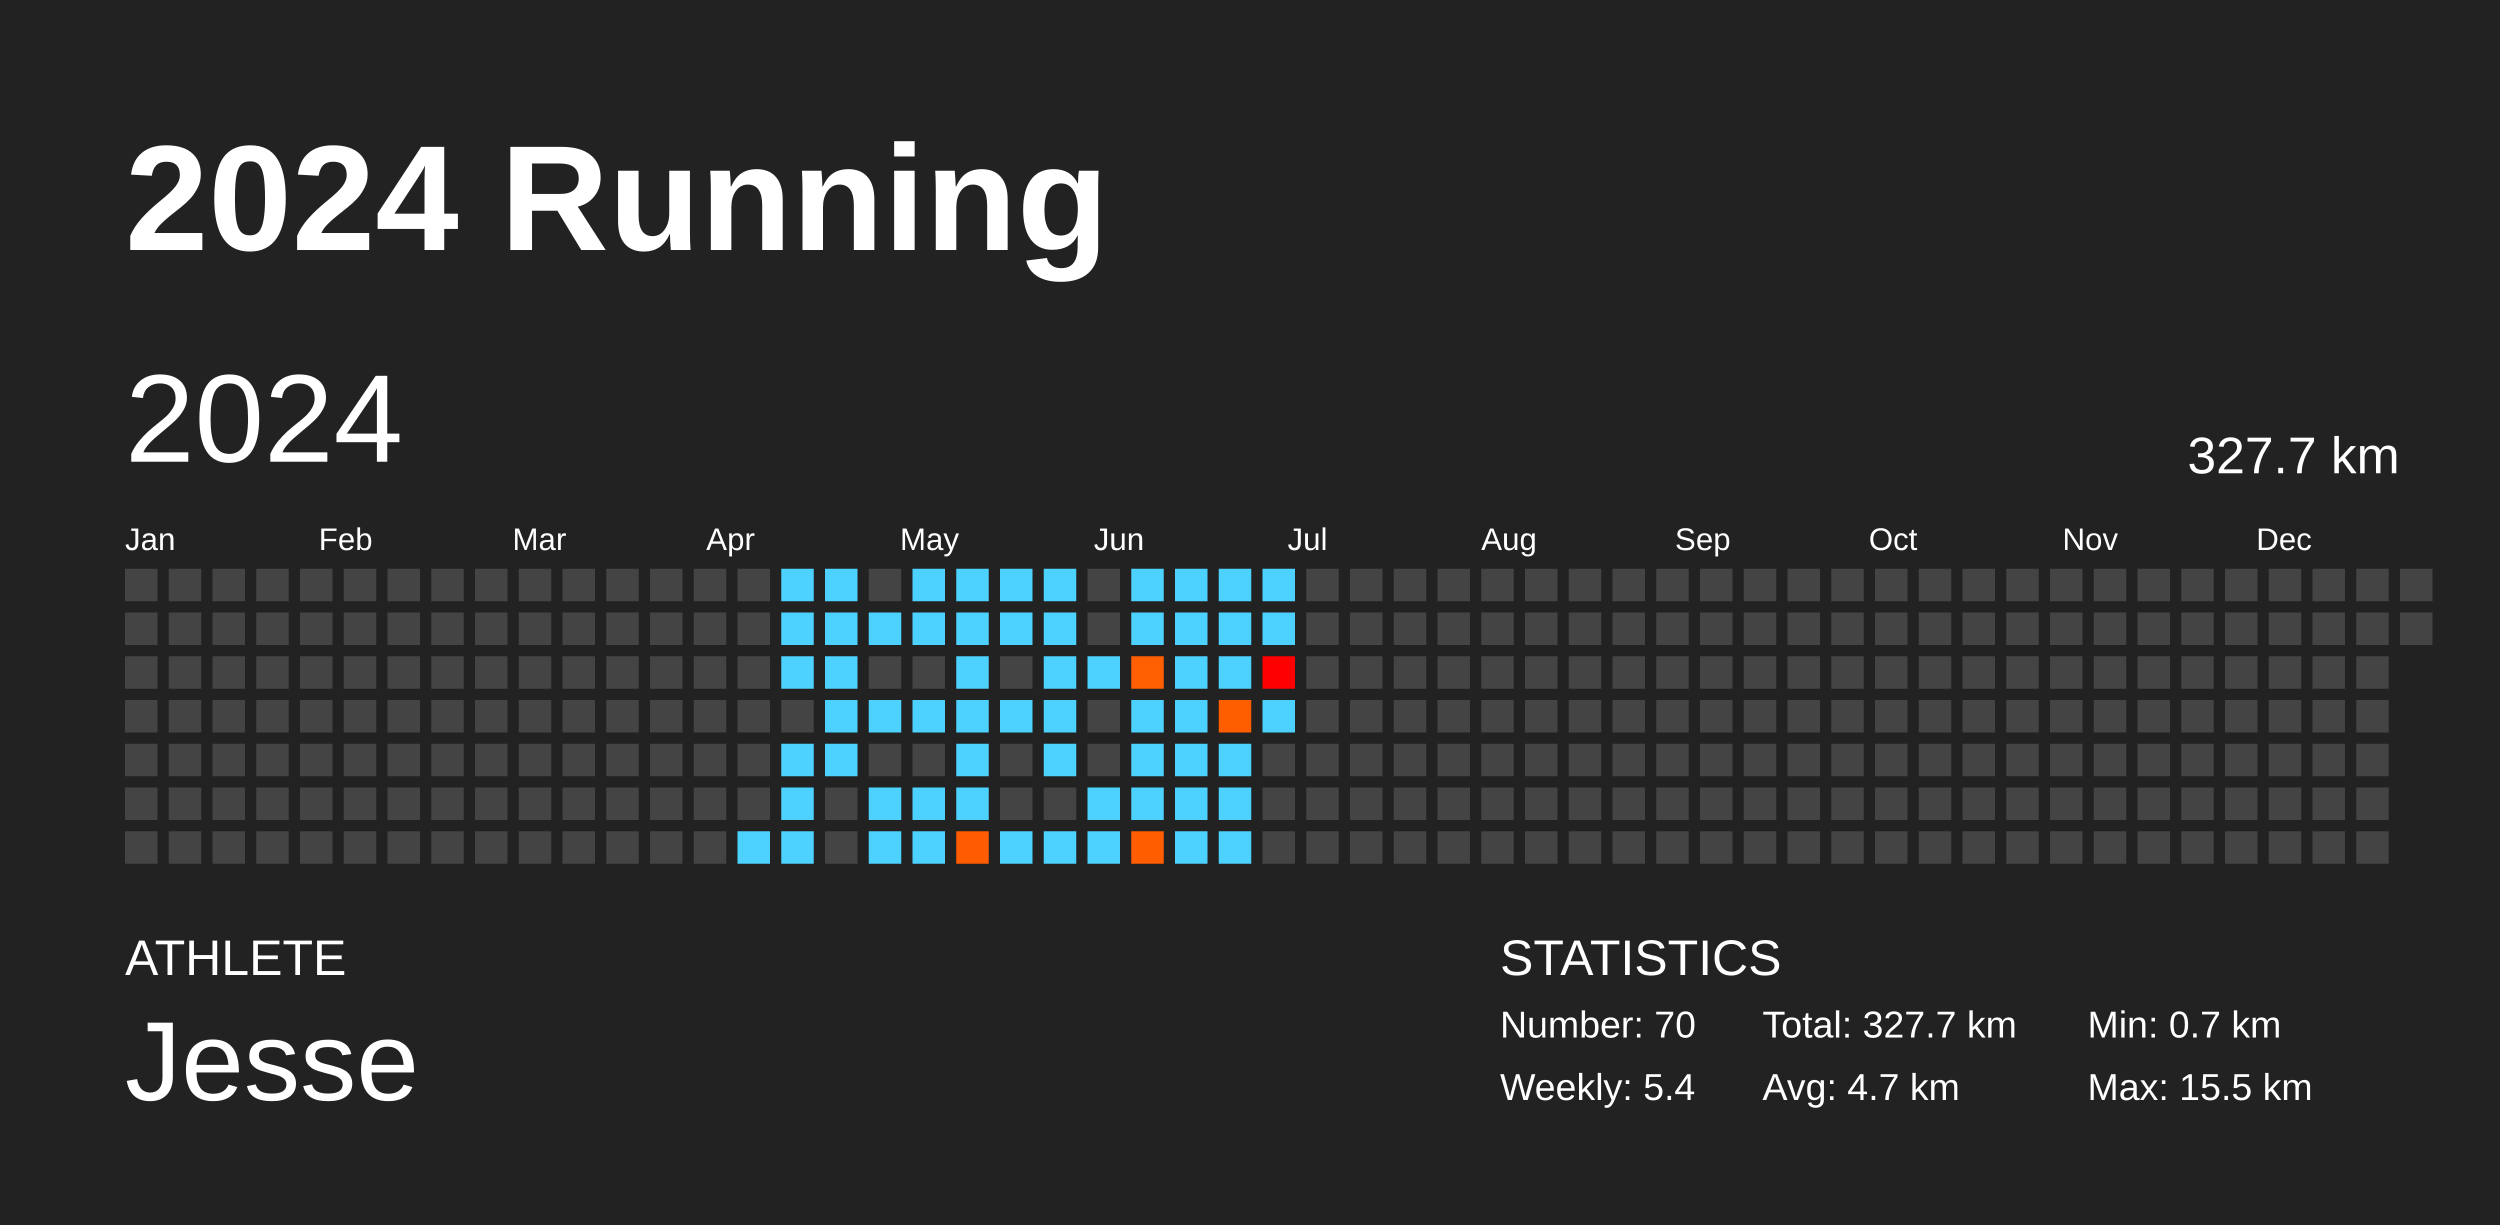
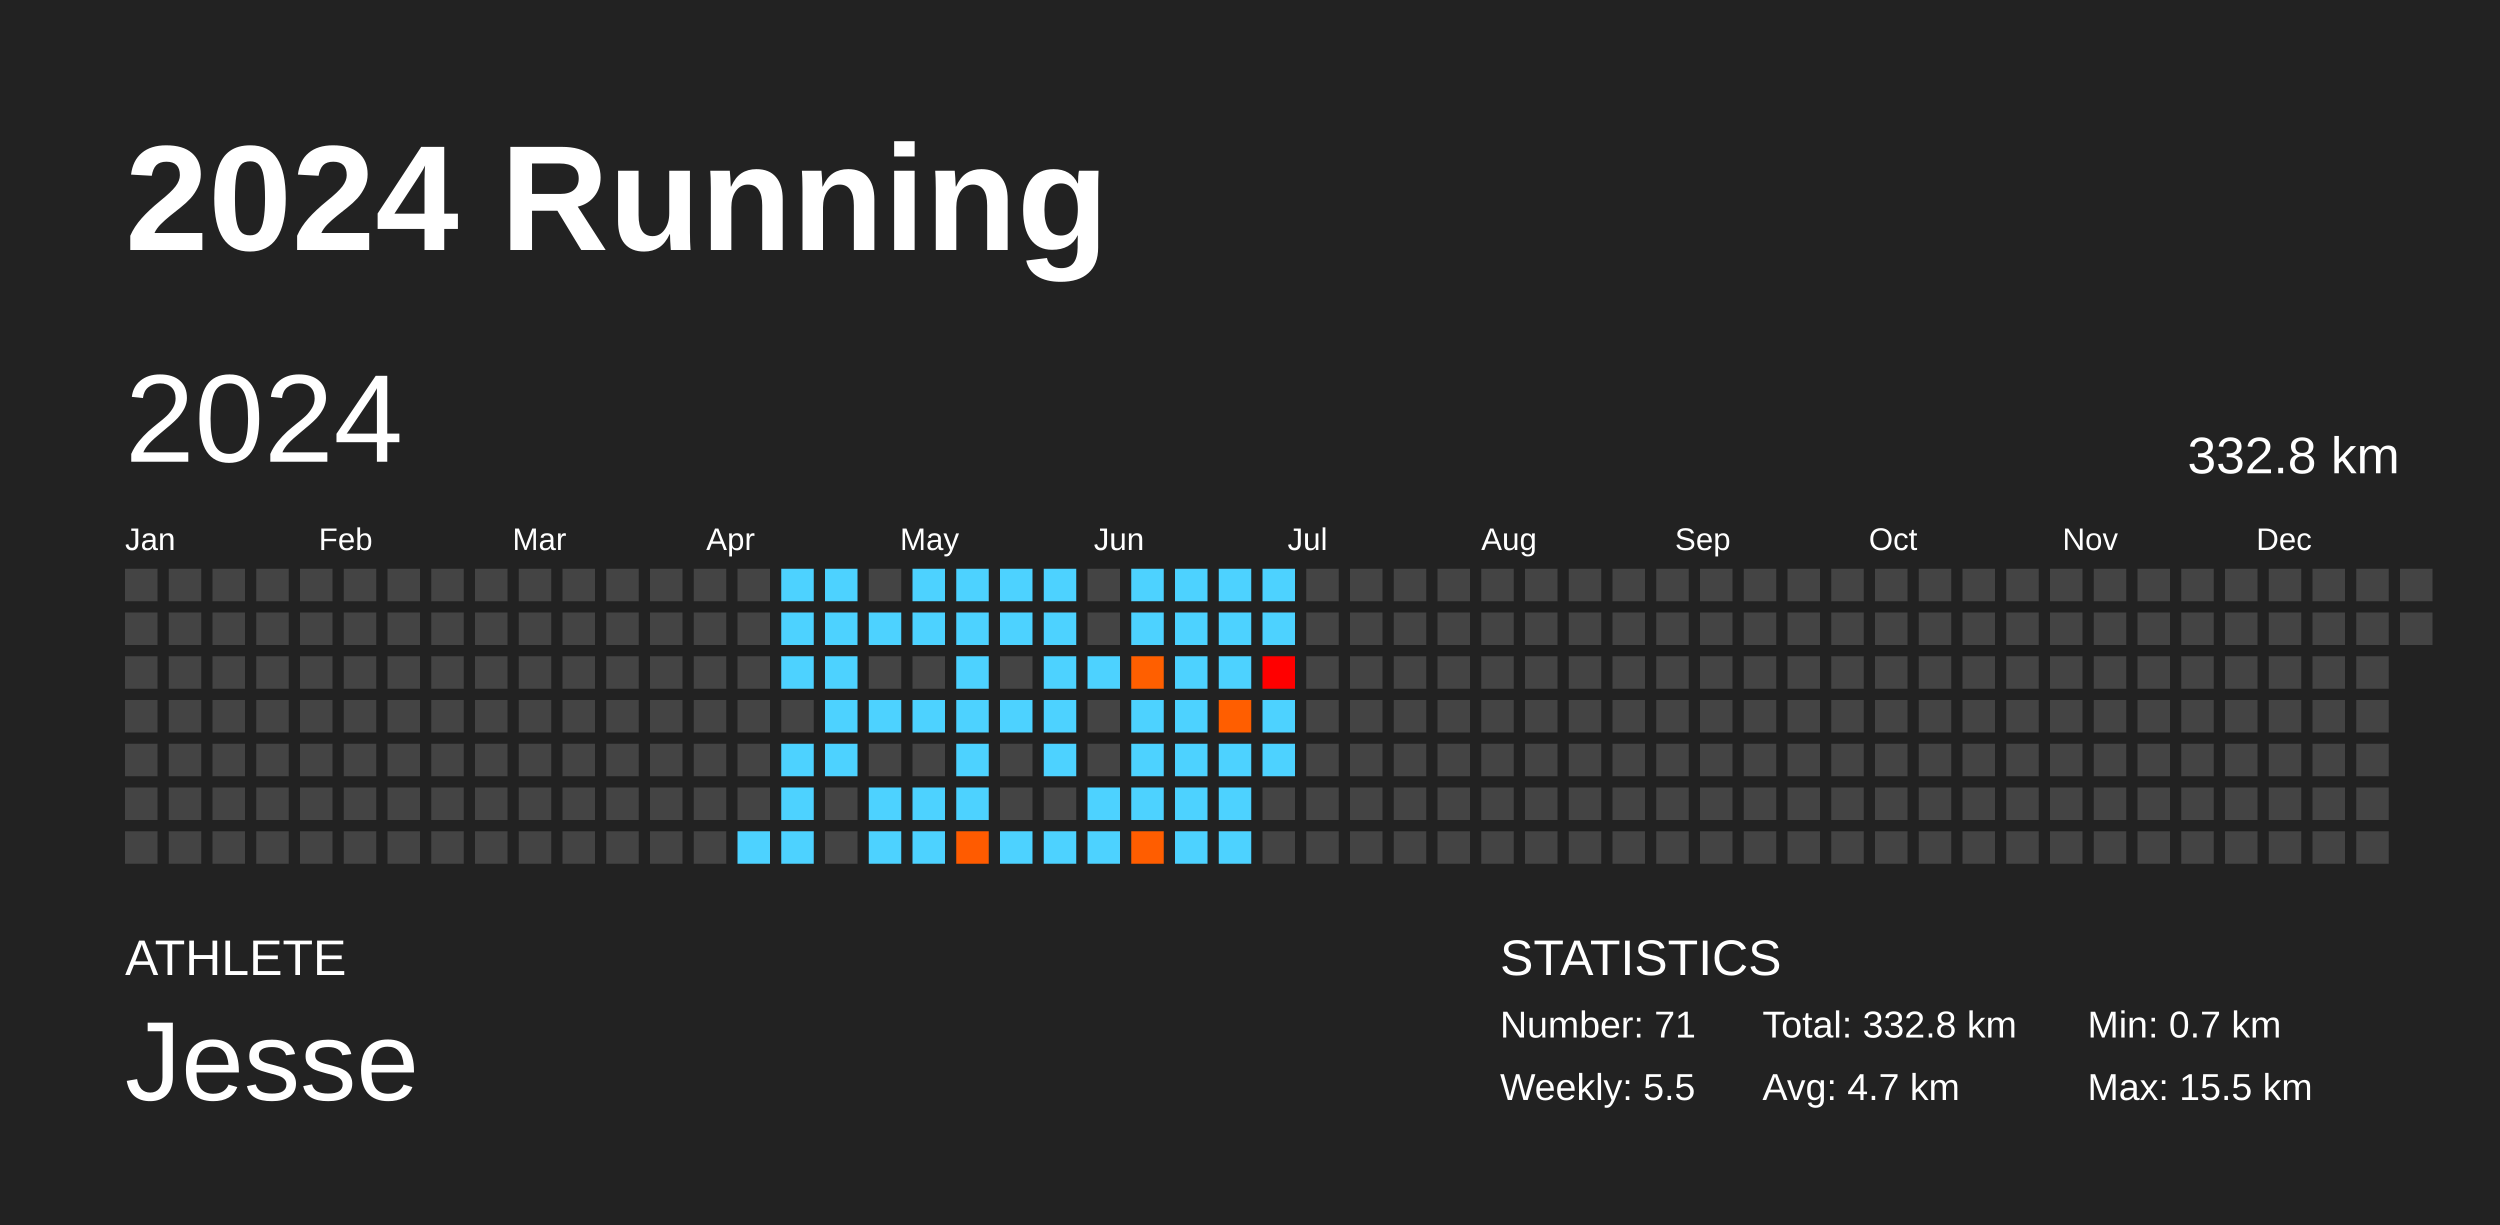
<svg xmlns="http://www.w3.org/2000/svg" baseProfile="full" height="98mm" version="1.1" viewBox="0,0,200,98" width="200mm">
  <defs />
  <rect fill="#222222" height="98" width="200" x="0" y="0" />
  <text fill="#FFFFFF" style="font-size:12px; font-family:Arial; font-weight:bold;" x="10" y="20">2024 Running</text>
  <text fill="#FFFFFF" style="font-size:4px; font-family:Arial" x="10" y="78">ATHLETE</text>
  <text fill="#FFFFFF" style="font-size:9px; font-family:Arial" x="10" y="88">Jesse</text>
  <text fill="#FFFFFF" style="font-size:4px; font-family:Arial" x="120" y="78">STATISTICS</text>
-   <text fill="#FFFFFF" style="font-size:3px; font-family:Arial" x="120" y="83">Number: 70</text>
-   <text fill="#FFFFFF" style="font-size:3px; font-family:Arial" x="120" y="88">Weekly: 5.4</text>
-   <text fill="#FFFFFF" style="font-size:3px; font-family:Arial" x="141" y="83">Total: 327.7 km</text>
+   <text fill="#FFFFFF" style="font-size:3px; font-family:Arial" x="120" y="83">Number: 71</text>
+   <text fill="#FFFFFF" style="font-size:3px; font-family:Arial" x="120" y="88">Weekly: 5.5</text>
+   <text fill="#FFFFFF" style="font-size:3px; font-family:Arial" x="141" y="83">Total: 332.8 km</text>
  <text fill="#FFFFFF" style="font-size:3px; font-family:Arial" x="141" y="88">Avg: 4.7 km</text>
  <text fill="#FFFFFF" style="font-size:3px; font-family:Arial" x="167" y="83">Min: 0.7 km</text>
  <text fill="#FFFFFF" style="font-size:3px; font-family:Arial" x="167" y="88">Max: 15.5 km</text>
  <text dominant-baseline="hanging" fill="#FFFFFF" style="font-size:10.0px; font-family:Arial;" x="10" y="30">2024</text>
-   <text dominant-baseline="hanging" fill="#FFFFFF" style="font-size:4.125px; font-family:Arial;" x="175" y="35">327.7 km</text>
+   <text dominant-baseline="hanging" fill="#FFFFFF" style="font-size:4.125px; font-family:Arial;" x="175" y="35">332.8 km</text>
  <text fill="#FFFFFF" style="font-size:2.5px; font-family:Arial" x="10.0" y="44">Jan</text>
  <text fill="#FFFFFF" style="font-size:2.5px; font-family:Arial" x="25.5" y="44">Feb</text>
  <text fill="#FFFFFF" style="font-size:2.5px; font-family:Arial" x="41.0" y="44">Mar</text>
  <text fill="#FFFFFF" style="font-size:2.5px; font-family:Arial" x="56.5" y="44">Apr</text>
  <text fill="#FFFFFF" style="font-size:2.5px; font-family:Arial" x="72.0" y="44">May</text>
  <text fill="#FFFFFF" style="font-size:2.5px; font-family:Arial" x="87.5" y="44">Jun</text>
  <text fill="#FFFFFF" style="font-size:2.5px; font-family:Arial" x="103.0" y="44">Jul</text>
  <text fill="#FFFFFF" style="font-size:2.5px; font-family:Arial" x="118.5" y="44">Aug</text>
  <text fill="#FFFFFF" style="font-size:2.5px; font-family:Arial" x="134.0" y="44">Sep</text>
  <text fill="#FFFFFF" style="font-size:2.5px; font-family:Arial" x="149.5" y="44">Oct</text>
  <text fill="#FFFFFF" style="font-size:2.5px; font-family:Arial" x="165.0" y="44">Nov</text>
  <text fill="#FFFFFF" style="font-size:2.5px; font-family:Arial" x="180.5" y="44">Dec</text>
  <rect fill="#444444" height="2.6" width="2.6" x="10.0" y="45.5" />
  <rect fill="#444444" height="2.6" width="2.6" x="10.0" y="49.0" />
  <rect fill="#444444" height="2.6" width="2.6" x="10.0" y="52.5" />
  <rect fill="#444444" height="2.6" width="2.6" x="10.0" y="56.0" />
  <rect fill="#444444" height="2.6" width="2.6" x="10.0" y="59.5" />
  <rect fill="#444444" height="2.6" width="2.6" x="10.0" y="63.0" />
  <rect fill="#444444" height="2.6" width="2.6" x="10.0" y="66.5" />
  <rect fill="#444444" height="2.6" width="2.6" x="13.5" y="45.5" />
  <rect fill="#444444" height="2.6" width="2.6" x="13.5" y="49.0" />
  <rect fill="#444444" height="2.6" width="2.6" x="13.5" y="52.5" />
  <rect fill="#444444" height="2.6" width="2.6" x="13.5" y="56.0" />
  <rect fill="#444444" height="2.6" width="2.6" x="13.5" y="59.5" />
  <rect fill="#444444" height="2.6" width="2.6" x="13.5" y="63.0" />
  <rect fill="#444444" height="2.6" width="2.6" x="13.5" y="66.5" />
  <rect fill="#444444" height="2.6" width="2.6" x="17.0" y="45.5" />
  <rect fill="#444444" height="2.6" width="2.6" x="17.0" y="49.0" />
  <rect fill="#444444" height="2.6" width="2.6" x="17.0" y="52.5" />
  <rect fill="#444444" height="2.6" width="2.6" x="17.0" y="56.0" />
  <rect fill="#444444" height="2.6" width="2.6" x="17.0" y="59.5" />
  <rect fill="#444444" height="2.6" width="2.6" x="17.0" y="63.0" />
  <rect fill="#444444" height="2.6" width="2.6" x="17.0" y="66.5" />
  <rect fill="#444444" height="2.6" width="2.6" x="20.5" y="45.5" />
  <rect fill="#444444" height="2.6" width="2.6" x="20.5" y="49.0" />
  <rect fill="#444444" height="2.6" width="2.6" x="20.5" y="52.5" />
  <rect fill="#444444" height="2.6" width="2.6" x="20.5" y="56.0" />
  <rect fill="#444444" height="2.6" width="2.6" x="20.5" y="59.5" />
  <rect fill="#444444" height="2.6" width="2.6" x="20.5" y="63.0" />
  <rect fill="#444444" height="2.6" width="2.6" x="20.5" y="66.5" />
  <rect fill="#444444" height="2.6" width="2.6" x="24.0" y="45.5" />
  <rect fill="#444444" height="2.6" width="2.6" x="24.0" y="49.0" />
  <rect fill="#444444" height="2.6" width="2.6" x="24.0" y="52.5" />
  <rect fill="#444444" height="2.6" width="2.6" x="24.0" y="56.0" />
  <rect fill="#444444" height="2.6" width="2.6" x="24.0" y="59.5" />
  <rect fill="#444444" height="2.6" width="2.6" x="24.0" y="63.0" />
  <rect fill="#444444" height="2.6" width="2.6" x="24.0" y="66.5" />
  <rect fill="#444444" height="2.6" width="2.6" x="27.5" y="45.5" />
  <rect fill="#444444" height="2.6" width="2.6" x="27.5" y="49.0" />
  <rect fill="#444444" height="2.6" width="2.6" x="27.5" y="52.5" />
  <rect fill="#444444" height="2.6" width="2.6" x="27.5" y="56.0" />
  <rect fill="#444444" height="2.6" width="2.6" x="27.5" y="59.5" />
  <rect fill="#444444" height="2.6" width="2.6" x="27.5" y="63.0" />
  <rect fill="#444444" height="2.6" width="2.6" x="27.5" y="66.5" />
  <rect fill="#444444" height="2.6" width="2.6" x="31.0" y="45.5" />
  <rect fill="#444444" height="2.6" width="2.6" x="31.0" y="49.0" />
  <rect fill="#444444" height="2.6" width="2.6" x="31.0" y="52.5" />
  <rect fill="#444444" height="2.6" width="2.6" x="31.0" y="56.0" />
  <rect fill="#444444" height="2.6" width="2.6" x="31.0" y="59.5" />
  <rect fill="#444444" height="2.6" width="2.6" x="31.0" y="63.0" />
  <rect fill="#444444" height="2.6" width="2.6" x="31.0" y="66.5" />
  <rect fill="#444444" height="2.6" width="2.6" x="34.5" y="45.5" />
  <rect fill="#444444" height="2.6" width="2.6" x="34.5" y="49.0" />
  <rect fill="#444444" height="2.6" width="2.6" x="34.5" y="52.5" />
  <rect fill="#444444" height="2.6" width="2.6" x="34.5" y="56.0" />
  <rect fill="#444444" height="2.6" width="2.6" x="34.5" y="59.5" />
  <rect fill="#444444" height="2.6" width="2.6" x="34.5" y="63.0" />
  <rect fill="#444444" height="2.6" width="2.6" x="34.5" y="66.5" />
  <rect fill="#444444" height="2.6" width="2.6" x="38.0" y="45.5" />
  <rect fill="#444444" height="2.6" width="2.6" x="38.0" y="49.0" />
  <rect fill="#444444" height="2.6" width="2.6" x="38.0" y="52.5" />
  <rect fill="#444444" height="2.6" width="2.6" x="38.0" y="56.0" />
  <rect fill="#444444" height="2.6" width="2.6" x="38.0" y="59.5" />
  <rect fill="#444444" height="2.6" width="2.6" x="38.0" y="63.0" />
  <rect fill="#444444" height="2.6" width="2.6" x="38.0" y="66.5" />
  <rect fill="#444444" height="2.6" width="2.6" x="41.5" y="45.5" />
  <rect fill="#444444" height="2.6" width="2.6" x="41.5" y="49.0" />
  <rect fill="#444444" height="2.6" width="2.6" x="41.5" y="52.5" />
  <rect fill="#444444" height="2.6" width="2.6" x="41.5" y="56.0" />
  <rect fill="#444444" height="2.6" width="2.6" x="41.5" y="59.5" />
  <rect fill="#444444" height="2.6" width="2.6" x="41.5" y="63.0" />
  <rect fill="#444444" height="2.6" width="2.6" x="41.5" y="66.5" />
  <rect fill="#444444" height="2.6" width="2.6" x="45.0" y="45.5" />
  <rect fill="#444444" height="2.6" width="2.6" x="45.0" y="49.0" />
  <rect fill="#444444" height="2.6" width="2.6" x="45.0" y="52.5" />
  <rect fill="#444444" height="2.6" width="2.6" x="45.0" y="56.0" />
  <rect fill="#444444" height="2.6" width="2.6" x="45.0" y="59.5" />
  <rect fill="#444444" height="2.6" width="2.6" x="45.0" y="63.0" />
  <rect fill="#444444" height="2.6" width="2.6" x="45.0" y="66.5" />
  <rect fill="#444444" height="2.6" width="2.6" x="48.5" y="45.5" />
  <rect fill="#444444" height="2.6" width="2.6" x="48.5" y="49.0" />
  <rect fill="#444444" height="2.6" width="2.6" x="48.5" y="52.5" />
  <rect fill="#444444" height="2.6" width="2.6" x="48.5" y="56.0" />
  <rect fill="#444444" height="2.6" width="2.6" x="48.5" y="59.5" />
  <rect fill="#444444" height="2.6" width="2.6" x="48.5" y="63.0" />
  <rect fill="#444444" height="2.6" width="2.6" x="48.5" y="66.5" />
  <rect fill="#444444" height="2.6" width="2.6" x="52.0" y="45.5" />
  <rect fill="#444444" height="2.6" width="2.6" x="52.0" y="49.0" />
  <rect fill="#444444" height="2.6" width="2.6" x="52.0" y="52.5" />
  <rect fill="#444444" height="2.6" width="2.6" x="52.0" y="56.0" />
  <rect fill="#444444" height="2.6" width="2.6" x="52.0" y="59.5" />
  <rect fill="#444444" height="2.6" width="2.6" x="52.0" y="63.0" />
  <rect fill="#444444" height="2.6" width="2.6" x="52.0" y="66.5" />
  <rect fill="#444444" height="2.6" width="2.6" x="55.5" y="45.5" />
  <rect fill="#444444" height="2.6" width="2.6" x="55.5" y="49.0" />
  <rect fill="#444444" height="2.6" width="2.6" x="55.5" y="52.5" />
  <rect fill="#444444" height="2.6" width="2.6" x="55.5" y="56.0" />
  <rect fill="#444444" height="2.6" width="2.6" x="55.5" y="59.5" />
  <rect fill="#444444" height="2.6" width="2.6" x="55.5" y="63.0" />
  <rect fill="#444444" height="2.6" width="2.6" x="55.5" y="66.5" />
  <rect fill="#444444" height="2.6" width="2.6" x="59.0" y="45.5" />
  <rect fill="#444444" height="2.6" width="2.6" x="59.0" y="49.0" />
  <rect fill="#444444" height="2.6" width="2.6" x="59.0" y="52.5" />
  <rect fill="#444444" height="2.6" width="2.6" x="59.0" y="56.0" />
  <rect fill="#444444" height="2.6" width="2.6" x="59.0" y="59.5" />
  <rect fill="#444444" height="2.6" width="2.6" x="59.0" y="63.0" />
  <rect fill="#4dd2ff" height="2.6" width="2.6" x="59.0" y="66.5" />
  <rect fill="#4dd2ff" height="2.6" width="2.6" x="62.5" y="45.5" />
  <rect fill="#4dd2ff" height="2.6" width="2.6" x="62.5" y="49.0" />
  <rect fill="#4dd2ff" height="2.6" width="2.6" x="62.5" y="52.5" />
  <rect fill="#444444" height="2.6" width="2.6" x="62.5" y="56.0" />
  <rect fill="#4dd2ff" height="2.6" width="2.6" x="62.5" y="59.5" />
  <rect fill="#4dd2ff" height="2.6" width="2.6" x="62.5" y="63.0" />
  <rect fill="#4dd2ff" height="2.6" width="2.6" x="62.5" y="66.5" />
  <rect fill="#4dd2ff" height="2.6" width="2.6" x="66.0" y="45.5" />
  <rect fill="#4dd2ff" height="2.6" width="2.6" x="66.0" y="49.0" />
  <rect fill="#4dd2ff" height="2.6" width="2.6" x="66.0" y="52.5" />
  <rect fill="#4dd2ff" height="2.6" width="2.6" x="66.0" y="56.0" />
  <rect fill="#4dd2ff" height="2.6" width="2.6" x="66.0" y="59.5" />
  <rect fill="#444444" height="2.6" width="2.6" x="66.0" y="63.0" />
  <rect fill="#444444" height="2.6" width="2.6" x="66.0" y="66.5" />
  <rect fill="#444444" height="2.6" width="2.6" x="69.5" y="45.5" />
  <rect fill="#4dd2ff" height="2.6" width="2.6" x="69.5" y="49.0" />
  <rect fill="#444444" height="2.6" width="2.6" x="69.5" y="52.5" />
  <rect fill="#4dd2ff" height="2.6" width="2.6" x="69.5" y="56.0" />
  <rect fill="#444444" height="2.6" width="2.6" x="69.5" y="59.5" />
  <rect fill="#4dd2ff" height="2.6" width="2.6" x="69.5" y="63.0" />
  <rect fill="#4dd2ff" height="2.6" width="2.6" x="69.5" y="66.5" />
  <rect fill="#4dd2ff" height="2.6" width="2.6" x="73.0" y="45.5" />
  <rect fill="#4dd2ff" height="2.6" width="2.6" x="73.0" y="49.0" />
  <rect fill="#444444" height="2.6" width="2.6" x="73.0" y="52.5" />
  <rect fill="#4dd2ff" height="2.6" width="2.6" x="73.0" y="56.0" />
  <rect fill="#444444" height="2.6" width="2.6" x="73.0" y="59.5" />
  <rect fill="#4dd2ff" height="2.6" width="2.6" x="73.0" y="63.0" />
  <rect fill="#4dd2ff" height="2.6" width="2.6" x="73.0" y="66.5" />
  <rect fill="#4dd2ff" height="2.6" width="2.6" x="76.5" y="45.5" />
  <rect fill="#4dd2ff" height="2.6" width="2.6" x="76.5" y="49.0" />
  <rect fill="#4dd2ff" height="2.6" width="2.6" x="76.5" y="52.5" />
  <rect fill="#4dd2ff" height="2.6" width="2.6" x="76.5" y="56.0" />
  <rect fill="#4dd2ff" height="2.6" width="2.6" x="76.5" y="59.5" />
  <rect fill="#4dd2ff" height="2.6" width="2.6" x="76.5" y="63.0" />
  <rect fill="#ff5b00" height="2.6" width="2.6" x="76.5" y="66.5" />
  <rect fill="#4dd2ff" height="2.6" width="2.6" x="80.0" y="45.5" />
  <rect fill="#4dd2ff" height="2.6" width="2.6" x="80.0" y="49.0" />
  <rect fill="#444444" height="2.6" width="2.6" x="80.0" y="52.5" />
  <rect fill="#4dd2ff" height="2.6" width="2.6" x="80.0" y="56.0" />
  <rect fill="#444444" height="2.6" width="2.6" x="80.0" y="59.5" />
  <rect fill="#444444" height="2.6" width="2.6" x="80.0" y="63.0" />
  <rect fill="#4dd2ff" height="2.6" width="2.6" x="80.0" y="66.5" />
  <rect fill="#4dd2ff" height="2.6" width="2.6" x="83.5" y="45.5" />
  <rect fill="#4dd2ff" height="2.6" width="2.6" x="83.5" y="49.0" />
  <rect fill="#4dd2ff" height="2.6" width="2.6" x="83.5" y="52.5" />
  <rect fill="#4dd2ff" height="2.6" width="2.6" x="83.5" y="56.0" />
  <rect fill="#4dd2ff" height="2.6" width="2.6" x="83.5" y="59.5" />
  <rect fill="#444444" height="2.6" width="2.6" x="83.5" y="63.0" />
  <rect fill="#4dd2ff" height="2.6" width="2.6" x="83.5" y="66.5" />
  <rect fill="#444444" height="2.6" width="2.6" x="87.0" y="45.5" />
  <rect fill="#444444" height="2.6" width="2.6" x="87.0" y="49.0" />
  <rect fill="#4dd2ff" height="2.6" width="2.6" x="87.0" y="52.5" />
  <rect fill="#444444" height="2.6" width="2.6" x="87.0" y="56.0" />
  <rect fill="#444444" height="2.6" width="2.6" x="87.0" y="59.5" />
  <rect fill="#4dd2ff" height="2.6" width="2.6" x="87.0" y="63.0" />
  <rect fill="#4dd2ff" height="2.6" width="2.6" x="87.0" y="66.5" />
  <rect fill="#4dd2ff" height="2.6" width="2.6" x="90.5" y="45.5" />
  <rect fill="#4dd2ff" height="2.6" width="2.6" x="90.5" y="49.0" />
  <rect fill="#ff5f00" height="2.6" width="2.6" x="90.5" y="52.5" />
  <rect fill="#4dd2ff" height="2.6" width="2.6" x="90.5" y="56.0" />
  <rect fill="#4dd2ff" height="2.6" width="2.6" x="90.5" y="59.5" />
  <rect fill="#4dd2ff" height="2.6" width="2.6" x="90.5" y="63.0" />
  <rect fill="#ff5d00" height="2.6" width="2.6" x="90.5" y="66.5" />
  <rect fill="#4dd2ff" height="2.6" width="2.6" x="94.0" y="45.5" />
  <rect fill="#4dd2ff" height="2.6" width="2.6" x="94.0" y="49.0" />
  <rect fill="#4dd2ff" height="2.6" width="2.6" x="94.0" y="52.5" />
  <rect fill="#4dd2ff" height="2.6" width="2.6" x="94.0" y="56.0" />
  <rect fill="#4dd2ff" height="2.6" width="2.6" x="94.0" y="59.5" />
  <rect fill="#4dd2ff" height="2.6" width="2.6" x="94.0" y="63.0" />
  <rect fill="#4dd2ff" height="2.6" width="2.6" x="94.0" y="66.5" />
  <rect fill="#4dd2ff" height="2.6" width="2.6" x="97.5" y="45.5" />
  <rect fill="#4dd2ff" height="2.6" width="2.6" x="97.5" y="49.0" />
  <rect fill="#4dd2ff" height="2.6" width="2.6" x="97.5" y="52.5" />
  <rect fill="#ff5e00" height="2.6" width="2.6" x="97.5" y="56.0" />
  <rect fill="#4dd2ff" height="2.6" width="2.6" x="97.5" y="59.5" />
  <rect fill="#4dd2ff" height="2.6" width="2.6" x="97.5" y="63.0" />
  <rect fill="#4dd2ff" height="2.6" width="2.6" x="97.5" y="66.5" />
  <rect fill="#4dd2ff" height="2.6" width="2.6" x="101.0" y="45.5" />
  <rect fill="#4dd2ff" height="2.6" width="2.6" x="101.0" y="49.0" />
  <rect fill="#ff0000" height="2.6" width="2.6" x="101.0" y="52.5" />
  <rect fill="#4dd2ff" height="2.6" width="2.6" x="101.0" y="56.0" />
-   <rect fill="#444444" height="2.6" width="2.6" x="101.0" y="59.5" />
+   <rect fill="#4dd2ff" height="2.6" width="2.6" x="101.0" y="59.5" />
  <rect fill="#444444" height="2.6" width="2.6" x="101.0" y="63.0" />
  <rect fill="#444444" height="2.6" width="2.6" x="101.0" y="66.5" />
  <rect fill="#444444" height="2.6" width="2.6" x="104.5" y="45.5" />
  <rect fill="#444444" height="2.6" width="2.6" x="104.5" y="49.0" />
  <rect fill="#444444" height="2.6" width="2.6" x="104.5" y="52.5" />
  <rect fill="#444444" height="2.6" width="2.6" x="104.5" y="56.0" />
  <rect fill="#444444" height="2.6" width="2.6" x="104.5" y="59.5" />
  <rect fill="#444444" height="2.6" width="2.6" x="104.5" y="63.0" />
  <rect fill="#444444" height="2.6" width="2.6" x="104.5" y="66.5" />
  <rect fill="#444444" height="2.6" width="2.6" x="108.0" y="45.5" />
  <rect fill="#444444" height="2.6" width="2.6" x="108.0" y="49.0" />
  <rect fill="#444444" height="2.6" width="2.6" x="108.0" y="52.5" />
  <rect fill="#444444" height="2.6" width="2.6" x="108.0" y="56.0" />
  <rect fill="#444444" height="2.6" width="2.6" x="108.0" y="59.5" />
  <rect fill="#444444" height="2.6" width="2.6" x="108.0" y="63.0" />
  <rect fill="#444444" height="2.6" width="2.6" x="108.0" y="66.5" />
  <rect fill="#444444" height="2.6" width="2.6" x="111.5" y="45.5" />
  <rect fill="#444444" height="2.6" width="2.6" x="111.5" y="49.0" />
  <rect fill="#444444" height="2.6" width="2.6" x="111.5" y="52.5" />
  <rect fill="#444444" height="2.6" width="2.6" x="111.5" y="56.0" />
  <rect fill="#444444" height="2.6" width="2.6" x="111.5" y="59.5" />
  <rect fill="#444444" height="2.6" width="2.6" x="111.5" y="63.0" />
  <rect fill="#444444" height="2.6" width="2.6" x="111.5" y="66.5" />
  <rect fill="#444444" height="2.6" width="2.6" x="115.0" y="45.5" />
  <rect fill="#444444" height="2.6" width="2.6" x="115.0" y="49.0" />
  <rect fill="#444444" height="2.6" width="2.6" x="115.0" y="52.5" />
  <rect fill="#444444" height="2.6" width="2.6" x="115.0" y="56.0" />
  <rect fill="#444444" height="2.6" width="2.6" x="115.0" y="59.5" />
  <rect fill="#444444" height="2.6" width="2.6" x="115.0" y="63.0" />
  <rect fill="#444444" height="2.6" width="2.6" x="115.0" y="66.5" />
  <rect fill="#444444" height="2.6" width="2.6" x="118.5" y="45.5" />
  <rect fill="#444444" height="2.6" width="2.6" x="118.5" y="49.0" />
  <rect fill="#444444" height="2.6" width="2.6" x="118.5" y="52.5" />
  <rect fill="#444444" height="2.6" width="2.6" x="118.5" y="56.0" />
  <rect fill="#444444" height="2.6" width="2.6" x="118.5" y="59.5" />
  <rect fill="#444444" height="2.6" width="2.6" x="118.5" y="63.0" />
  <rect fill="#444444" height="2.6" width="2.6" x="118.5" y="66.5" />
  <rect fill="#444444" height="2.6" width="2.6" x="122.0" y="45.5" />
  <rect fill="#444444" height="2.6" width="2.6" x="122.0" y="49.0" />
  <rect fill="#444444" height="2.6" width="2.6" x="122.0" y="52.5" />
  <rect fill="#444444" height="2.6" width="2.6" x="122.0" y="56.0" />
  <rect fill="#444444" height="2.6" width="2.6" x="122.0" y="59.5" />
  <rect fill="#444444" height="2.6" width="2.6" x="122.0" y="63.0" />
  <rect fill="#444444" height="2.6" width="2.6" x="122.0" y="66.5" />
  <rect fill="#444444" height="2.6" width="2.6" x="125.5" y="45.5" />
  <rect fill="#444444" height="2.6" width="2.6" x="125.5" y="49.0" />
  <rect fill="#444444" height="2.6" width="2.6" x="125.5" y="52.5" />
  <rect fill="#444444" height="2.6" width="2.6" x="125.5" y="56.0" />
  <rect fill="#444444" height="2.6" width="2.6" x="125.5" y="59.5" />
  <rect fill="#444444" height="2.6" width="2.6" x="125.5" y="63.0" />
  <rect fill="#444444" height="2.6" width="2.6" x="125.5" y="66.5" />
  <rect fill="#444444" height="2.6" width="2.6" x="129.0" y="45.5" />
  <rect fill="#444444" height="2.6" width="2.6" x="129.0" y="49.0" />
  <rect fill="#444444" height="2.6" width="2.6" x="129.0" y="52.5" />
  <rect fill="#444444" height="2.6" width="2.6" x="129.0" y="56.0" />
  <rect fill="#444444" height="2.6" width="2.6" x="129.0" y="59.5" />
  <rect fill="#444444" height="2.6" width="2.6" x="129.0" y="63.0" />
  <rect fill="#444444" height="2.6" width="2.6" x="129.0" y="66.5" />
  <rect fill="#444444" height="2.6" width="2.6" x="132.5" y="45.5" />
  <rect fill="#444444" height="2.6" width="2.6" x="132.5" y="49.0" />
  <rect fill="#444444" height="2.6" width="2.6" x="132.5" y="52.5" />
  <rect fill="#444444" height="2.6" width="2.6" x="132.5" y="56.0" />
  <rect fill="#444444" height="2.6" width="2.6" x="132.5" y="59.5" />
  <rect fill="#444444" height="2.6" width="2.6" x="132.5" y="63.0" />
  <rect fill="#444444" height="2.6" width="2.6" x="132.5" y="66.5" />
  <rect fill="#444444" height="2.6" width="2.6" x="136.0" y="45.5" />
  <rect fill="#444444" height="2.6" width="2.6" x="136.0" y="49.0" />
  <rect fill="#444444" height="2.6" width="2.6" x="136.0" y="52.5" />
  <rect fill="#444444" height="2.6" width="2.6" x="136.0" y="56.0" />
  <rect fill="#444444" height="2.6" width="2.6" x="136.0" y="59.5" />
  <rect fill="#444444" height="2.6" width="2.6" x="136.0" y="63.0" />
  <rect fill="#444444" height="2.6" width="2.6" x="136.0" y="66.5" />
  <rect fill="#444444" height="2.6" width="2.6" x="139.5" y="45.5" />
  <rect fill="#444444" height="2.6" width="2.6" x="139.5" y="49.0" />
  <rect fill="#444444" height="2.6" width="2.6" x="139.5" y="52.5" />
  <rect fill="#444444" height="2.6" width="2.6" x="139.5" y="56.0" />
  <rect fill="#444444" height="2.6" width="2.6" x="139.5" y="59.5" />
  <rect fill="#444444" height="2.6" width="2.6" x="139.5" y="63.0" />
  <rect fill="#444444" height="2.6" width="2.6" x="139.5" y="66.5" />
  <rect fill="#444444" height="2.6" width="2.6" x="143.0" y="45.5" />
  <rect fill="#444444" height="2.6" width="2.6" x="143.0" y="49.0" />
  <rect fill="#444444" height="2.6" width="2.6" x="143.0" y="52.5" />
  <rect fill="#444444" height="2.6" width="2.6" x="143.0" y="56.0" />
  <rect fill="#444444" height="2.6" width="2.6" x="143.0" y="59.5" />
  <rect fill="#444444" height="2.6" width="2.6" x="143.0" y="63.0" />
  <rect fill="#444444" height="2.6" width="2.6" x="143.0" y="66.5" />
  <rect fill="#444444" height="2.6" width="2.6" x="146.5" y="45.5" />
  <rect fill="#444444" height="2.6" width="2.6" x="146.5" y="49.0" />
  <rect fill="#444444" height="2.6" width="2.6" x="146.5" y="52.5" />
  <rect fill="#444444" height="2.6" width="2.6" x="146.5" y="56.0" />
  <rect fill="#444444" height="2.6" width="2.6" x="146.5" y="59.5" />
  <rect fill="#444444" height="2.6" width="2.6" x="146.5" y="63.0" />
  <rect fill="#444444" height="2.6" width="2.6" x="146.5" y="66.5" />
  <rect fill="#444444" height="2.6" width="2.6" x="150.0" y="45.5" />
  <rect fill="#444444" height="2.6" width="2.6" x="150.0" y="49.0" />
  <rect fill="#444444" height="2.6" width="2.6" x="150.0" y="52.5" />
  <rect fill="#444444" height="2.6" width="2.6" x="150.0" y="56.0" />
  <rect fill="#444444" height="2.6" width="2.6" x="150.0" y="59.5" />
  <rect fill="#444444" height="2.6" width="2.6" x="150.0" y="63.0" />
  <rect fill="#444444" height="2.6" width="2.6" x="150.0" y="66.5" />
  <rect fill="#444444" height="2.6" width="2.6" x="153.5" y="45.5" />
  <rect fill="#444444" height="2.6" width="2.6" x="153.5" y="49.0" />
  <rect fill="#444444" height="2.6" width="2.6" x="153.5" y="52.5" />
  <rect fill="#444444" height="2.6" width="2.6" x="153.5" y="56.0" />
  <rect fill="#444444" height="2.6" width="2.6" x="153.5" y="59.5" />
  <rect fill="#444444" height="2.6" width="2.6" x="153.5" y="63.0" />
  <rect fill="#444444" height="2.6" width="2.6" x="153.5" y="66.5" />
  <rect fill="#444444" height="2.6" width="2.6" x="157.0" y="45.5" />
  <rect fill="#444444" height="2.6" width="2.6" x="157.0" y="49.0" />
  <rect fill="#444444" height="2.6" width="2.6" x="157.0" y="52.5" />
  <rect fill="#444444" height="2.6" width="2.6" x="157.0" y="56.0" />
  <rect fill="#444444" height="2.6" width="2.6" x="157.0" y="59.5" />
  <rect fill="#444444" height="2.6" width="2.6" x="157.0" y="63.0" />
  <rect fill="#444444" height="2.6" width="2.6" x="157.0" y="66.5" />
  <rect fill="#444444" height="2.6" width="2.6" x="160.5" y="45.5" />
  <rect fill="#444444" height="2.6" width="2.6" x="160.5" y="49.0" />
  <rect fill="#444444" height="2.6" width="2.6" x="160.5" y="52.5" />
  <rect fill="#444444" height="2.6" width="2.6" x="160.5" y="56.0" />
  <rect fill="#444444" height="2.6" width="2.6" x="160.5" y="59.5" />
  <rect fill="#444444" height="2.6" width="2.6" x="160.5" y="63.0" />
  <rect fill="#444444" height="2.6" width="2.6" x="160.5" y="66.5" />
  <rect fill="#444444" height="2.6" width="2.6" x="164.0" y="45.5" />
  <rect fill="#444444" height="2.6" width="2.6" x="164.0" y="49.0" />
  <rect fill="#444444" height="2.6" width="2.6" x="164.0" y="52.5" />
  <rect fill="#444444" height="2.6" width="2.6" x="164.0" y="56.0" />
  <rect fill="#444444" height="2.6" width="2.6" x="164.0" y="59.5" />
  <rect fill="#444444" height="2.6" width="2.6" x="164.0" y="63.0" />
  <rect fill="#444444" height="2.6" width="2.6" x="164.0" y="66.5" />
  <rect fill="#444444" height="2.6" width="2.6" x="167.5" y="45.5" />
  <rect fill="#444444" height="2.6" width="2.6" x="167.5" y="49.0" />
  <rect fill="#444444" height="2.6" width="2.6" x="167.5" y="52.5" />
  <rect fill="#444444" height="2.6" width="2.6" x="167.5" y="56.0" />
  <rect fill="#444444" height="2.6" width="2.6" x="167.5" y="59.5" />
  <rect fill="#444444" height="2.6" width="2.6" x="167.5" y="63.0" />
  <rect fill="#444444" height="2.6" width="2.6" x="167.5" y="66.5" />
  <rect fill="#444444" height="2.6" width="2.6" x="171.0" y="45.5" />
  <rect fill="#444444" height="2.6" width="2.6" x="171.0" y="49.0" />
  <rect fill="#444444" height="2.6" width="2.6" x="171.0" y="52.5" />
  <rect fill="#444444" height="2.6" width="2.6" x="171.0" y="56.0" />
  <rect fill="#444444" height="2.6" width="2.6" x="171.0" y="59.5" />
  <rect fill="#444444" height="2.6" width="2.6" x="171.0" y="63.0" />
  <rect fill="#444444" height="2.6" width="2.6" x="171.0" y="66.5" />
  <rect fill="#444444" height="2.6" width="2.6" x="174.5" y="45.5" />
  <rect fill="#444444" height="2.6" width="2.6" x="174.5" y="49.0" />
  <rect fill="#444444" height="2.6" width="2.6" x="174.5" y="52.5" />
  <rect fill="#444444" height="2.6" width="2.6" x="174.5" y="56.0" />
  <rect fill="#444444" height="2.6" width="2.6" x="174.5" y="59.5" />
  <rect fill="#444444" height="2.6" width="2.6" x="174.5" y="63.0" />
  <rect fill="#444444" height="2.6" width="2.6" x="174.5" y="66.5" />
  <rect fill="#444444" height="2.6" width="2.6" x="178.0" y="45.5" />
  <rect fill="#444444" height="2.6" width="2.6" x="178.0" y="49.0" />
  <rect fill="#444444" height="2.6" width="2.6" x="178.0" y="52.5" />
  <rect fill="#444444" height="2.6" width="2.6" x="178.0" y="56.0" />
  <rect fill="#444444" height="2.6" width="2.6" x="178.0" y="59.5" />
  <rect fill="#444444" height="2.6" width="2.6" x="178.0" y="63.0" />
  <rect fill="#444444" height="2.6" width="2.6" x="178.0" y="66.5" />
  <rect fill="#444444" height="2.6" width="2.6" x="181.5" y="45.5" />
  <rect fill="#444444" height="2.6" width="2.6" x="181.5" y="49.0" />
  <rect fill="#444444" height="2.6" width="2.6" x="181.5" y="52.5" />
  <rect fill="#444444" height="2.6" width="2.6" x="181.5" y="56.0" />
  <rect fill="#444444" height="2.6" width="2.6" x="181.5" y="59.5" />
  <rect fill="#444444" height="2.6" width="2.6" x="181.5" y="63.0" />
  <rect fill="#444444" height="2.6" width="2.6" x="181.5" y="66.5" />
  <rect fill="#444444" height="2.6" width="2.6" x="185.0" y="45.5" />
  <rect fill="#444444" height="2.6" width="2.6" x="185.0" y="49.0" />
  <rect fill="#444444" height="2.6" width="2.6" x="185.0" y="52.5" />
  <rect fill="#444444" height="2.6" width="2.6" x="185.0" y="56.0" />
  <rect fill="#444444" height="2.6" width="2.6" x="185.0" y="59.5" />
  <rect fill="#444444" height="2.6" width="2.6" x="185.0" y="63.0" />
  <rect fill="#444444" height="2.6" width="2.6" x="185.0" y="66.5" />
  <rect fill="#444444" height="2.6" width="2.6" x="188.5" y="45.5" />
  <rect fill="#444444" height="2.6" width="2.6" x="188.5" y="49.0" />
  <rect fill="#444444" height="2.6" width="2.6" x="188.5" y="52.5" />
  <rect fill="#444444" height="2.6" width="2.6" x="188.5" y="56.0" />
  <rect fill="#444444" height="2.6" width="2.6" x="188.5" y="59.5" />
  <rect fill="#444444" height="2.6" width="2.6" x="188.5" y="63.0" />
  <rect fill="#444444" height="2.6" width="2.6" x="188.5" y="66.5" />
  <rect fill="#444444" height="2.6" width="2.6" x="192.0" y="45.5" />
  <rect fill="#444444" height="2.6" width="2.6" x="192.0" y="49.0" />
</svg>
